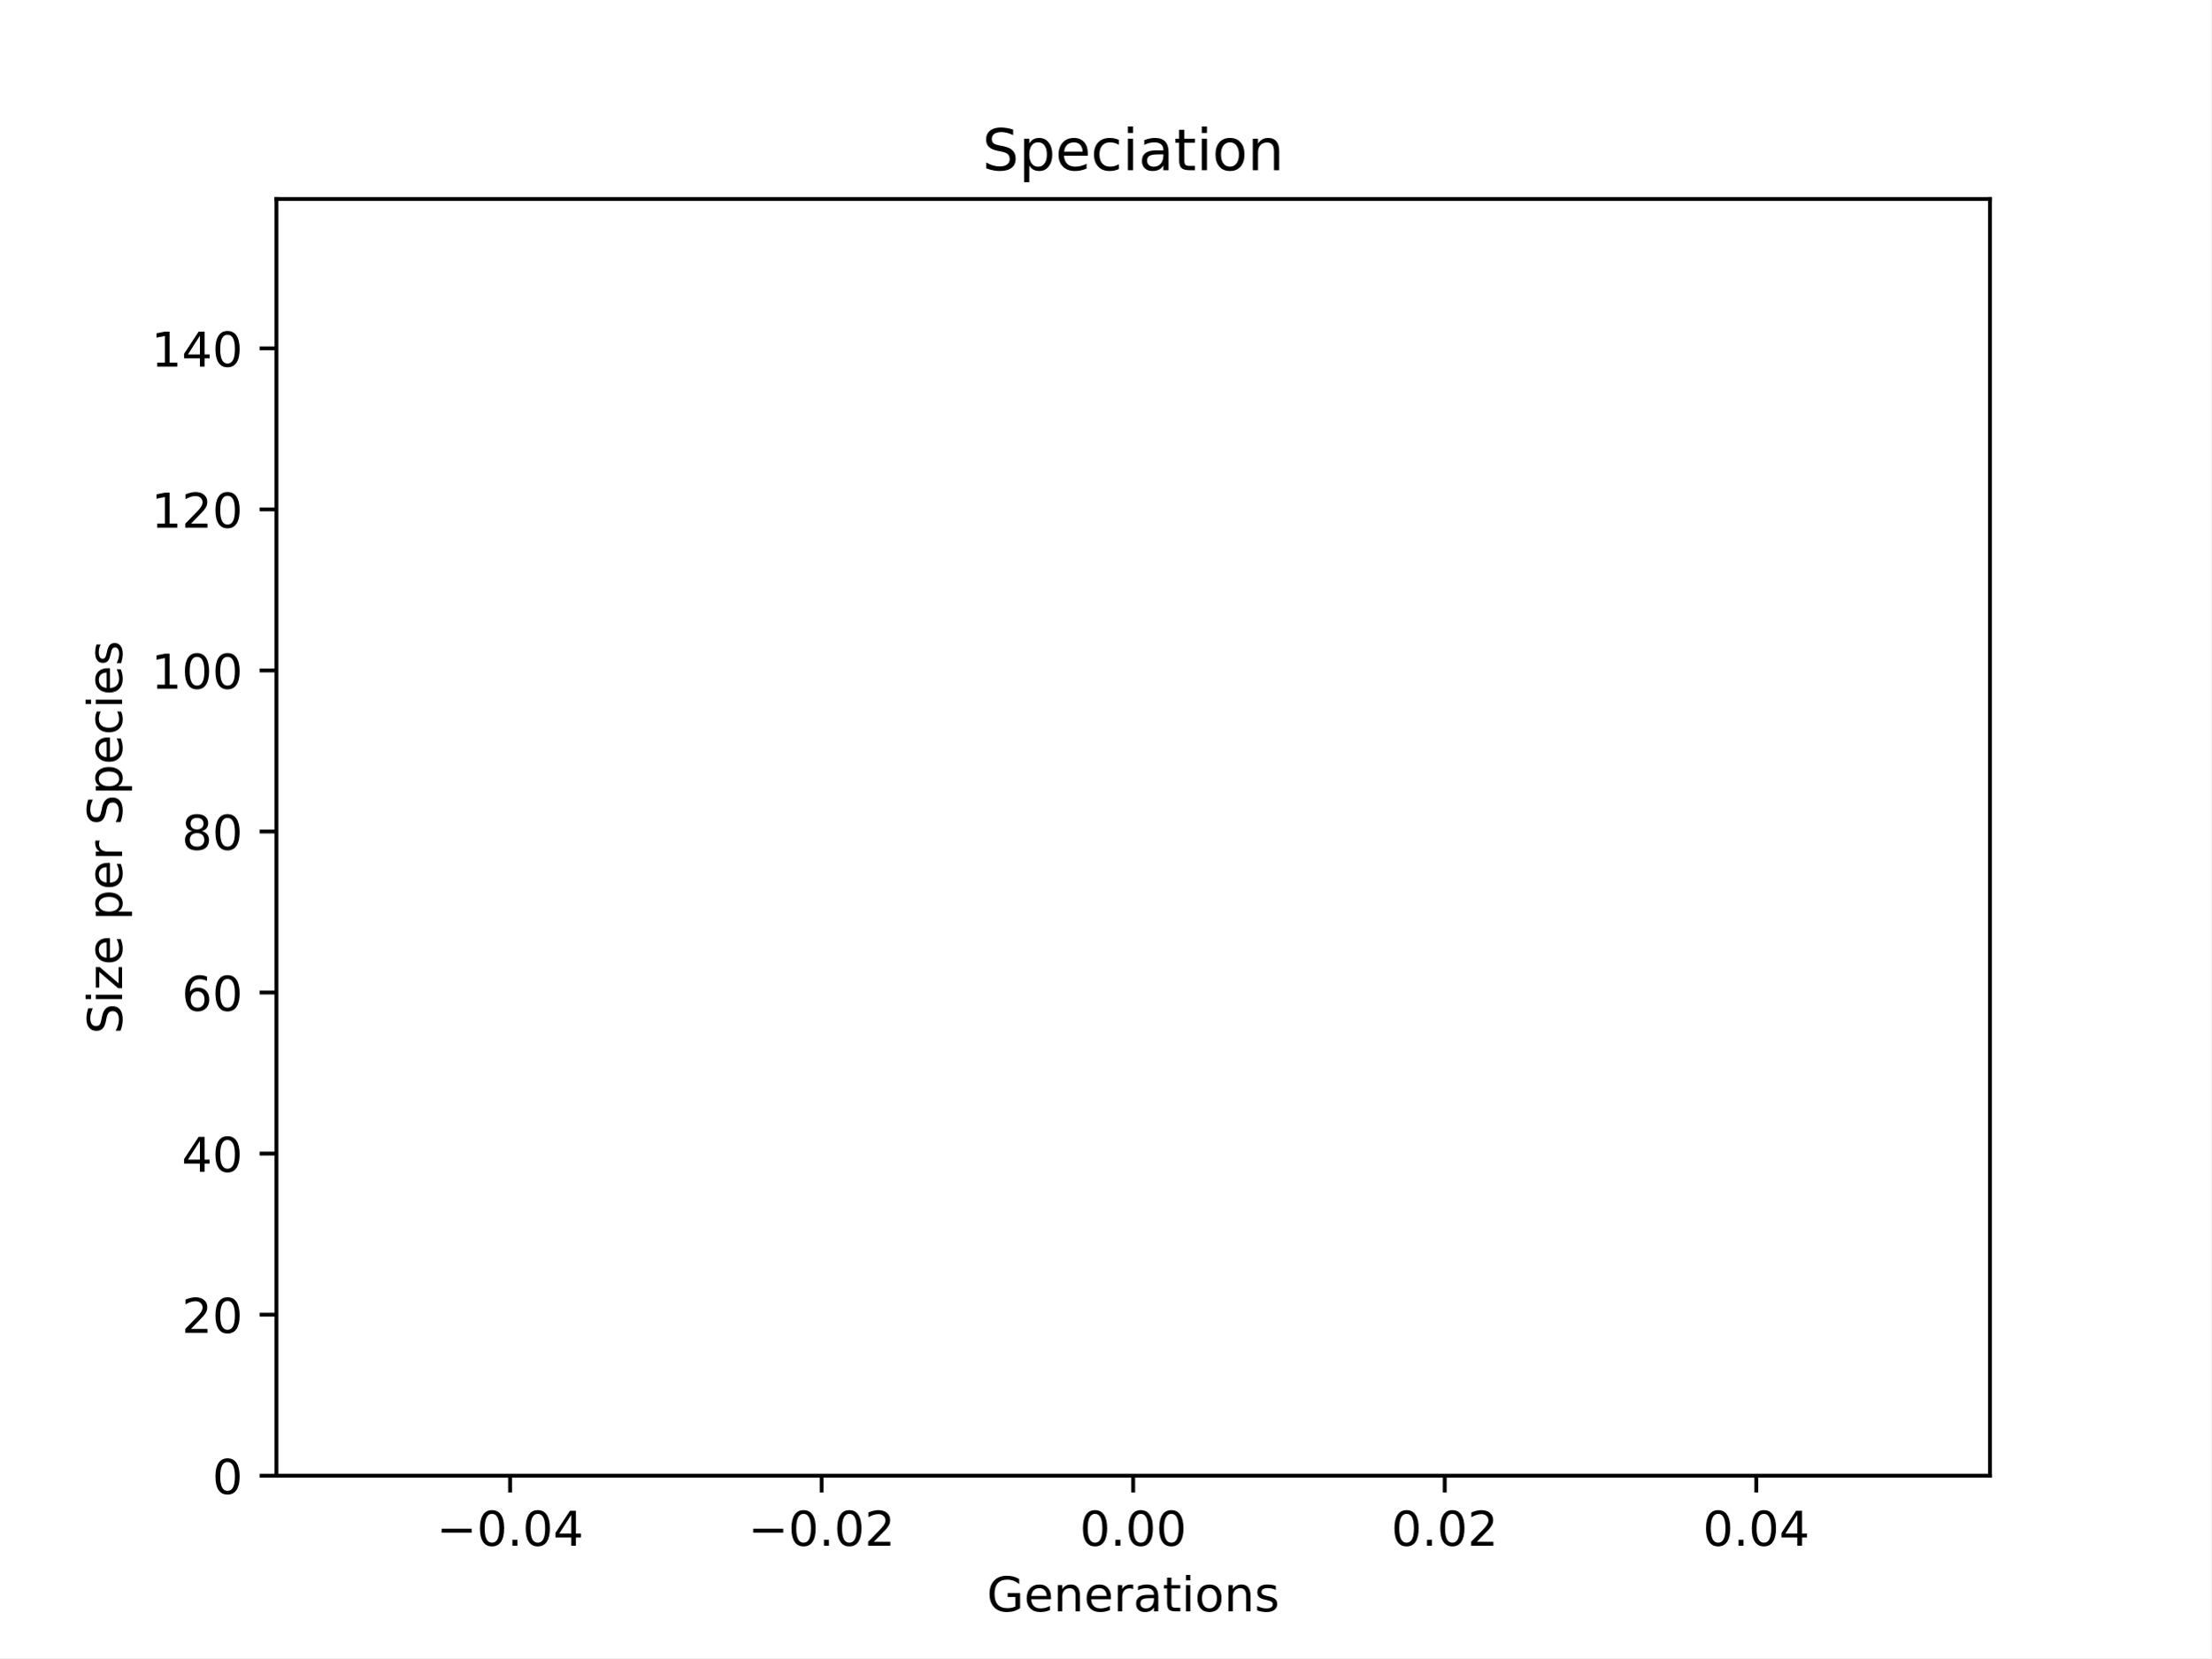
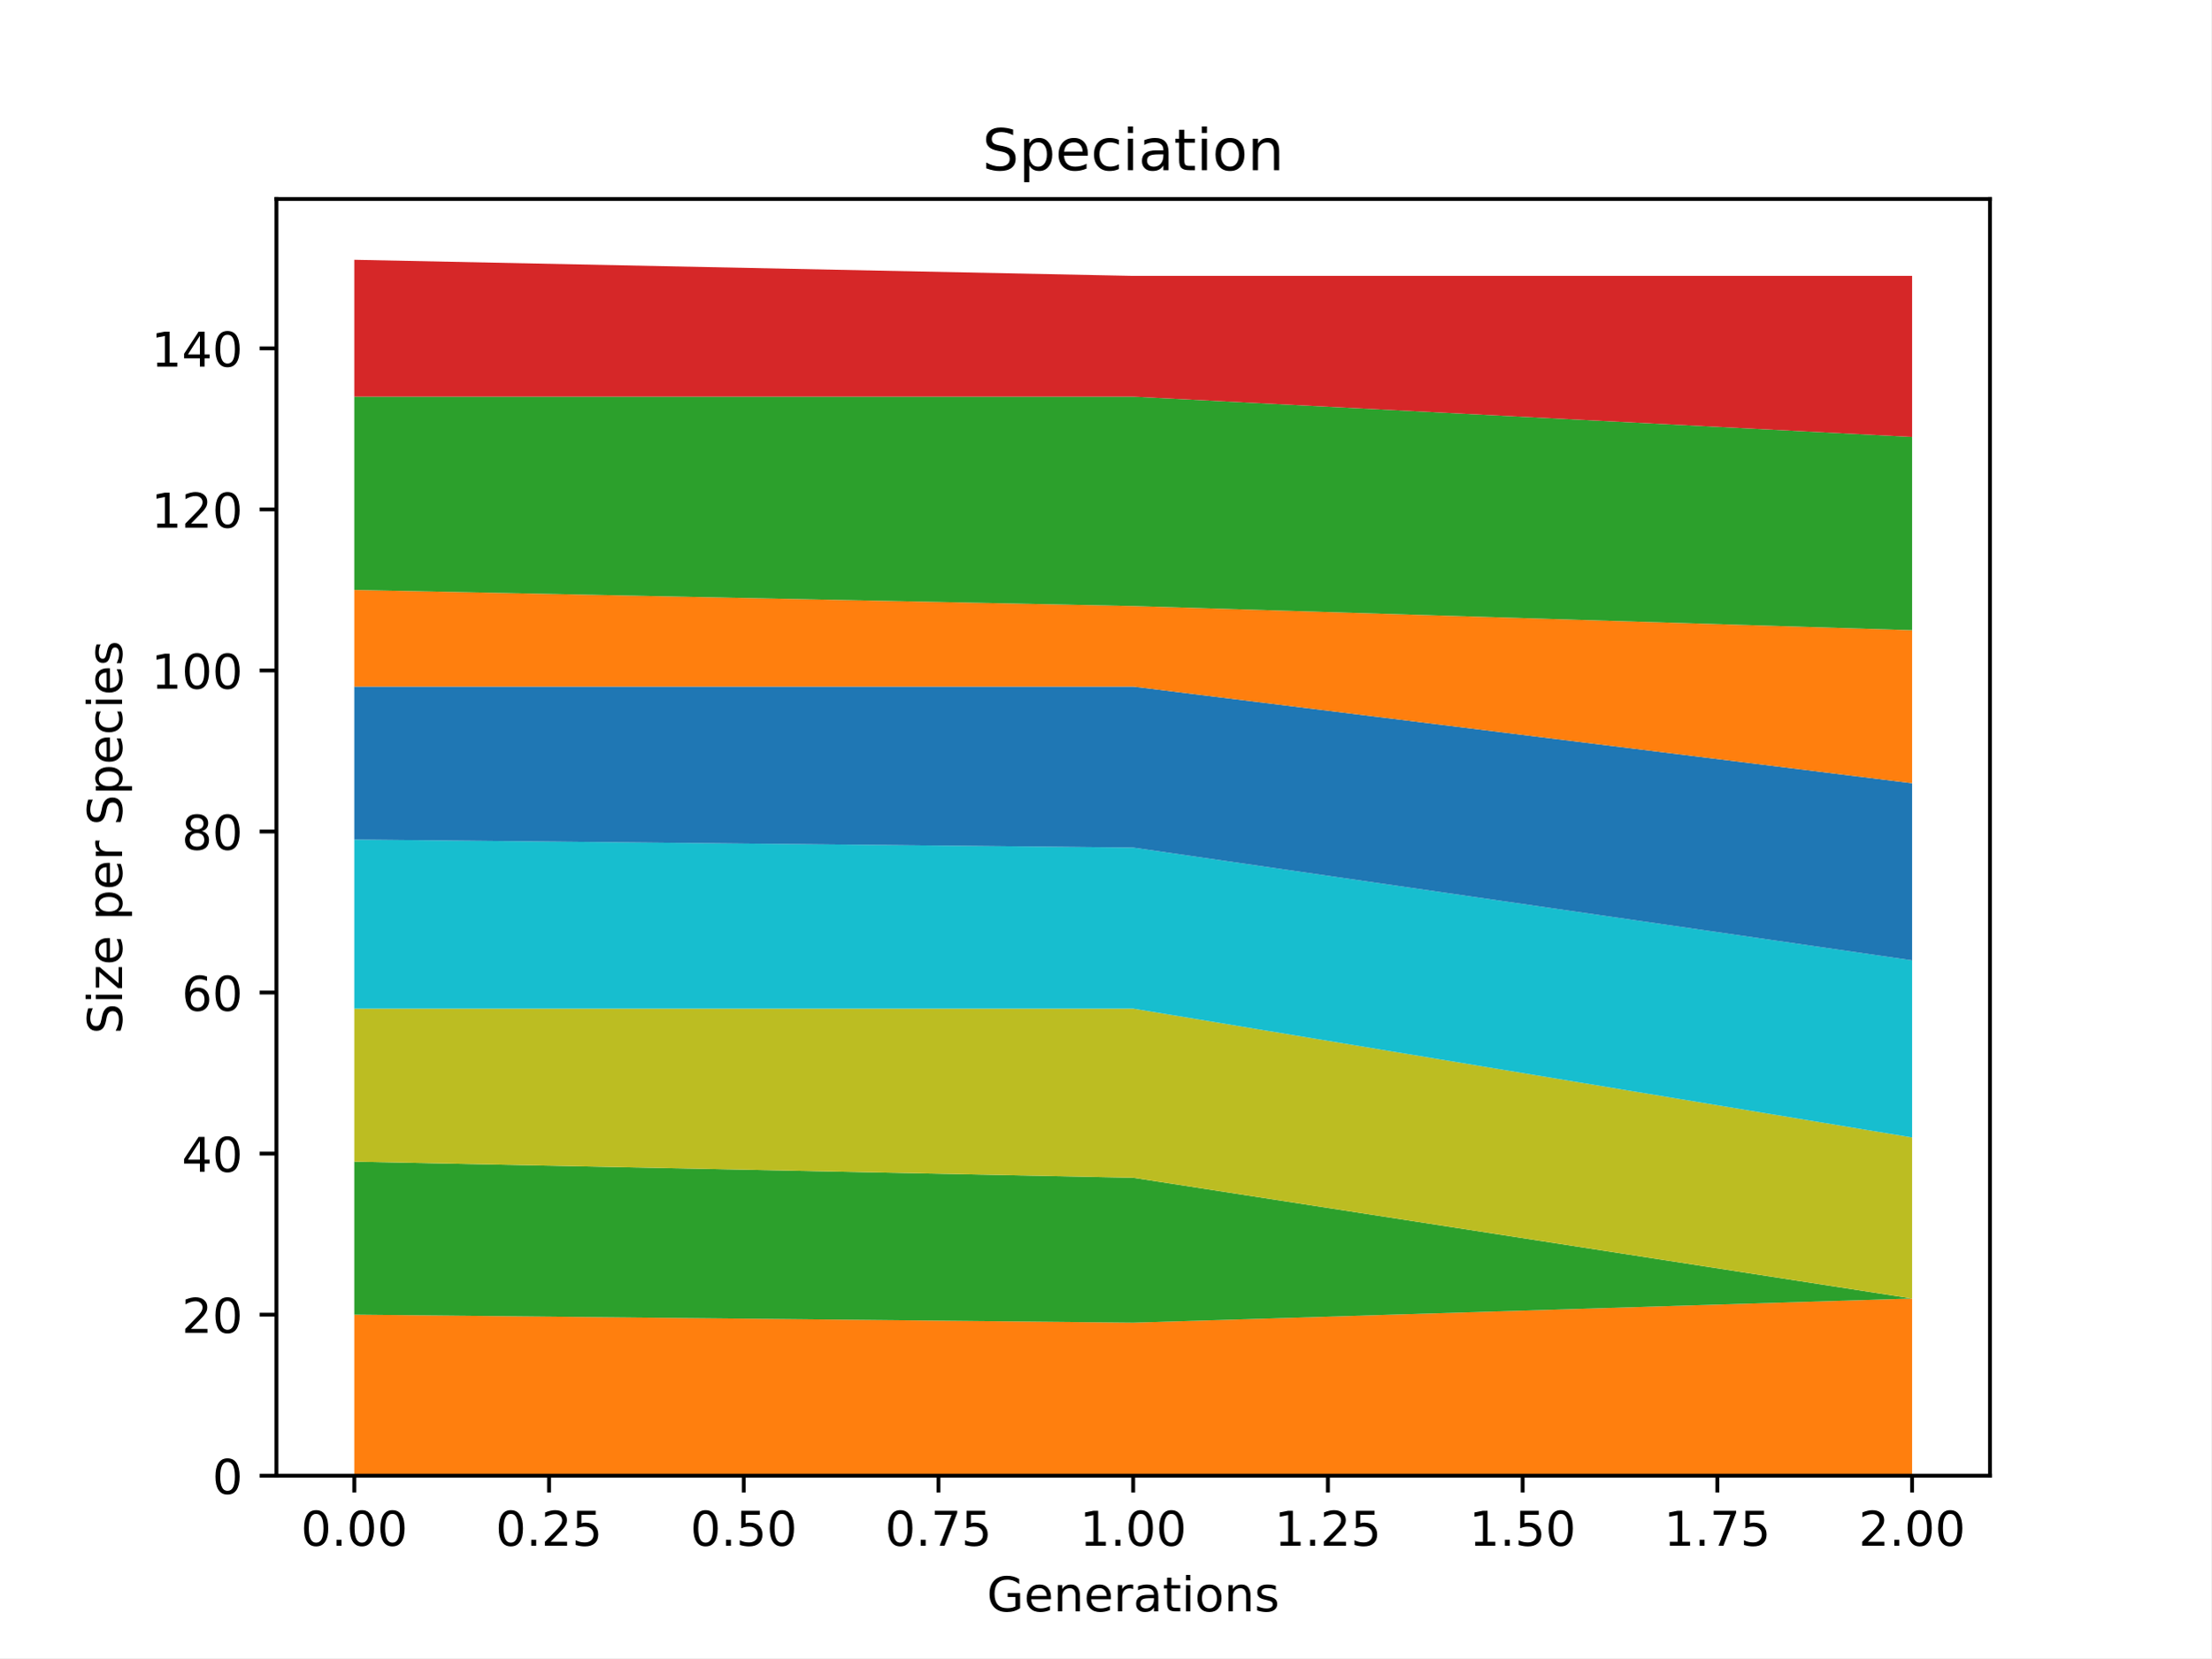
<svg xmlns="http://www.w3.org/2000/svg" xmlns:xlink="http://www.w3.org/1999/xlink" width="460.8pt" height="345.6pt" viewBox="0 0 460.8 345.6" version="1.1">
  <defs>
    <style type="text/css">*{stroke-linejoin: round; stroke-linecap: butt}</style>
  </defs>
  <g id="figure_1">
    <g id="patch_1">
      <path d="M 0 345.6  L 460.8 345.6  L 460.8 0  L 0 0  z " style="fill: #ffffff" />
    </g>
    <g id="axes_1">
      <g id="patch_2">
        <path d="M 57.6 307.584  L 414.72 307.584  L 414.72 41.472  L 57.6 41.472  z " style="fill: #ffffff" />
      </g>
      <g id="PolyCollection_1">
-         <path d="M 236.16 307.584  L 236.16 307.584  L 236.16 307.584  L 236.16 307.584  z " clip-path="url(#pcfb8f5947e)" style="fill: #1f77b4" />
+         <path d="M 73.833 307.584  L 73.833 307.584  L 236.16 307.584  L 398.487 307.584  L 398.487 307.584  L 398.487 307.584  L 236.16 307.584  L 73.833 307.584  z " clip-path="url(#pd40ab51976)" style="fill: #1f77b4" />
      </g>
      <g id="PolyCollection_2">
-         <path d="M 236.16 274.016  L 236.16 307.584  L 236.16 274.016  L 236.16 274.016  z " clip-path="url(#pcfb8f5947e)" style="fill: #ff7f0e" />
+         <path d="M 73.833 274.016  L 73.833 307.584  L 236.16 307.584  L 398.487 307.584  L 398.487 270.659  L 398.487 270.659  L 236.16 275.694  L 73.833 274.016  z " clip-path="url(#pd40ab51976)" style="fill: #ff7f0e" />
      </g>
      <g id="PolyCollection_3">
-         <path d="M 236.16 242.126  L 236.16 274.016  L 236.16 242.126  L 236.16 242.126  z " clip-path="url(#pcfb8f5947e)" style="fill: #2ca02c" />
+         <path d="M 73.833 242.126  L 73.833 274.016  L 236.16 275.694  L 398.487 270.659  L 398.487 270.659  L 398.487 270.659  L 236.16 245.483  L 73.833 242.126  z " clip-path="url(#pd40ab51976)" style="fill: #2ca02c" />
      </g>
      <g id="PolyCollection_4">
-         <path d="M 236.16 242.126  L 236.16 242.126  L 236.16 242.126  L 236.16 242.126  z " clip-path="url(#pcfb8f5947e)" style="fill: #d62728" />
+         <path d="M 73.833 242.126  L 73.833 242.126  L 236.16 245.483  L 398.487 270.659  L 398.487 270.659  L 398.487 270.659  L 236.16 245.483  L 73.833 242.126  z " clip-path="url(#pd40ab51976)" style="fill: #d62728" />
      </g>
      <g id="PolyCollection_5">
-         <path d="M 236.16 242.126  L 236.16 242.126  L 236.16 242.126  L 236.16 242.126  z " clip-path="url(#pcfb8f5947e)" style="fill: #9467bd" />
+         <path d="M 73.833 242.126  L 73.833 242.126  L 236.16 245.483  L 398.487 270.659  L 398.487 270.659  L 398.487 270.659  L 236.16 245.483  L 73.833 242.126  z " clip-path="url(#pd40ab51976)" style="fill: #9467bd" />
      </g>
      <g id="PolyCollection_6">
-         <path d="M 236.16 242.126  L 236.16 242.126  L 236.16 242.126  L 236.16 242.126  z " clip-path="url(#pcfb8f5947e)" style="fill: #8c564b" />
+         <path d="M 73.833 242.126  L 73.833 242.126  L 236.16 245.483  L 398.487 270.659  L 398.487 270.659  L 398.487 270.659  L 236.16 245.483  L 73.833 242.126  z " clip-path="url(#pd40ab51976)" style="fill: #8c564b" />
      </g>
      <g id="PolyCollection_7">
-         <path d="M 236.16 242.126  L 236.16 242.126  L 236.16 242.126  L 236.16 242.126  z " clip-path="url(#pcfb8f5947e)" style="fill: #e377c2" />
+         <path d="M 73.833 242.126  L 73.833 242.126  L 236.16 245.483  L 398.487 270.659  L 398.487 270.659  L 398.487 270.659  L 236.16 245.483  L 73.833 242.126  z " clip-path="url(#pd40ab51976)" style="fill: #e377c2" />
      </g>
      <g id="PolyCollection_8">
-         <path d="M 236.16 242.126  L 236.16 242.126  L 236.16 242.126  L 236.16 242.126  z " clip-path="url(#pcfb8f5947e)" style="fill: #7f7f7f" />
+         <path d="M 73.833 242.126  L 73.833 242.126  L 236.16 245.483  L 398.487 270.659  L 398.487 270.659  L 398.487 270.659  L 236.16 245.483  L 73.833 242.126  z " clip-path="url(#pd40ab51976)" style="fill: #7f7f7f" />
      </g>
      <g id="PolyCollection_9">
-         <path d="M 236.16 210.236  L 236.16 242.126  L 236.16 210.236  L 236.16 210.236  z " clip-path="url(#pcfb8f5947e)" style="fill: #bcbd22" />
+         <path d="M 73.833 210.236  L 73.833 242.126  L 236.16 245.483  L 398.487 270.659  L 398.487 237.091  L 398.487 237.091  L 236.16 210.236  L 73.833 210.236  z " clip-path="url(#pd40ab51976)" style="fill: #bcbd22" />
      </g>
      <g id="PolyCollection_10">
-         <path d="M 236.16 174.99  L 236.16 210.236  L 236.16 174.99  L 236.16 174.99  z " clip-path="url(#pcfb8f5947e)" style="fill: #17becf" />
+         <path d="M 73.833 174.99  L 73.833 210.236  L 236.16 210.236  L 398.487 237.091  L 398.487 200.166  L 398.487 200.166  L 236.16 176.668  L 73.833 174.99  z " clip-path="url(#pd40ab51976)" style="fill: #17becf" />
      </g>
      <g id="PolyCollection_11">
-         <path d="M 236.16 143.1  L 236.16 174.99  L 236.16 143.1  L 236.16 143.1  z " clip-path="url(#pcfb8f5947e)" style="fill: #1f77b4" />
+         <path d="M 73.833 143.1  L 73.833 174.99  L 236.16 176.668  L 398.487 200.166  L 398.487 163.241  L 398.487 163.241  L 236.16 143.1  L 73.833 143.1  z " clip-path="url(#pd40ab51976)" style="fill: #1f77b4" />
      </g>
      <g id="PolyCollection_12">
-         <path d="M 236.16 122.959  L 236.16 143.1  L 236.16 122.959  L 236.16 122.959  z " clip-path="url(#pcfb8f5947e)" style="fill: #ff7f0e" />
+         <path d="M 73.833 122.959  L 73.833 143.1  L 236.16 143.1  L 398.487 163.241  L 398.487 131.351  L 398.487 131.351  L 236.16 126.316  L 73.833 122.959  z " clip-path="url(#pd40ab51976)" style="fill: #ff7f0e" />
      </g>
      <g id="PolyCollection_13">
-         <path d="M 236.16 82.677  L 236.16 122.959  L 236.16 82.677  L 236.16 82.677  z " clip-path="url(#pcfb8f5947e)" style="fill: #2ca02c" />
+         <path d="M 73.833 82.677  L 73.833 122.959  L 236.16 126.316  L 398.487 131.351  L 398.487 91.069  L 398.487 91.069  L 236.16 82.677  L 73.833 82.677  z " clip-path="url(#pd40ab51976)" style="fill: #2ca02c" />
      </g>
      <g id="PolyCollection_14">
-         <path d="M 236.16 54.144  L 236.16 82.677  L 236.16 54.144  L 236.16 54.144  z " clip-path="url(#pcfb8f5947e)" style="fill: #d62728" />
+         <path d="M 73.833 54.144  L 73.833 82.677  L 236.16 82.677  L 398.487 91.069  L 398.487 57.501  L 398.487 57.501  L 236.16 57.501  L 73.833 54.144  z " clip-path="url(#pd40ab51976)" style="fill: #d62728" />
      </g>
      <g id="matplotlib.axis_1">
        <g id="xtick_1">
          <g id="line2d_1">
            <defs>
-               <path id="mda90b12fd9" d="M 0 0  L 0 3.5  " style="stroke: #000000; stroke-width: 0.8" />
+               <path id="mb37f094a19" d="M 0 0  L 0 3.5  " style="stroke: #000000; stroke-width: 0.8" />
            </defs>
            <g>
-               <use xlink:href="#mda90b12fd9" x="106.298" y="307.584" style="stroke: #000000; stroke-width: 0.8" />
+               <use xlink:href="#mb37f094a19" x="73.833" y="307.584" style="stroke: #000000; stroke-width: 0.8" />
            </g>
          </g>
          <g id="text_1">
-             <g transform="translate(90.97553 322.1824)scale(0.1 -0.1)">
-               <defs>
-                 <path id="DejaVuSans-2212" d="M 678 2272  L 4684 2272  L 4684 1741  L 678 1741  L 678 2272  z " transform="scale(0.015625)" />
+             <g transform="translate(62.69991 322.1824)scale(0.1 -0.1)">
+               <defs>
                <path id="DejaVuSans-30" d="M 2034 4250  Q 1547 4250 1301 3770  Q 1056 3291 1056 2328  Q 1056 1369 1301 889  Q 1547 409 2034 409  Q 2525 409 2770 889  Q 3016 1369 3016 2328  Q 3016 3291 2770 3770  Q 2525 4250 2034 4250  z M 2034 4750  Q 2819 4750 3233 4129  Q 3647 3509 3647 2328  Q 3647 1150 3233 529  Q 2819 -91 2034 -91  Q 1250 -91 836 529  Q 422 1150 422 2328  Q 422 3509 836 4129  Q 1250 4750 2034 4750  z " transform="scale(0.015625)" />
                <path id="DejaVuSans-2e" d="M 684 794  L 1344 794  L 1344 0  L 684 0  L 684 794  z " transform="scale(0.015625)" />
-                 <path id="DejaVuSans-34" d="M 2419 4116  L 825 1625  L 2419 1625  L 2419 4116  z M 2253 4666  L 3047 4666  L 3047 1625  L 3713 1625  L 3713 1100  L 3047 1100  L 3047 0  L 2419 0  L 2419 1100  L 313 1100  L 313 1709  L 2253 4666  z " transform="scale(0.015625)" />
-               </defs>
-               <use xlink:href="#DejaVuSans-2212" />
-               <use xlink:href="#DejaVuSans-30" x="83.789" />
-               <use xlink:href="#DejaVuSans-2e" x="147.412" />
-               <use xlink:href="#DejaVuSans-30" x="179.199" />
-               <use xlink:href="#DejaVuSans-34" x="242.822" />
+               </defs>
+               <use xlink:href="#DejaVuSans-30" />
+               <use xlink:href="#DejaVuSans-2e" x="63.623" />
+               <use xlink:href="#DejaVuSans-30" x="95.41" />
+               <use xlink:href="#DejaVuSans-30" x="159.033" />
            </g>
          </g>
        </g>
        <g id="xtick_2">
          <g id="line2d_2">
            <g>
-               <use xlink:href="#mda90b12fd9" x="171.229" y="307.584" style="stroke: #000000; stroke-width: 0.8" />
+               <use xlink:href="#mb37f094a19" x="114.415" y="307.584" style="stroke: #000000; stroke-width: 0.8" />
            </g>
          </g>
          <g id="text_2">
-             <g transform="translate(155.9064 322.1824)scale(0.1 -0.1)">
+             <g transform="translate(103.2817 322.1824)scale(0.1 -0.1)">
              <defs>
                <path id="DejaVuSans-32" d="M 1228 531  L 3431 531  L 3431 0  L 469 0  L 469 531  Q 828 903 1448 1529  Q 2069 2156 2228 2338  Q 2531 2678 2651 2914  Q 2772 3150 2772 3378  Q 2772 3750 2511 3984  Q 2250 4219 1831 4219  Q 1534 4219 1204 4116  Q 875 4013 500 3803  L 500 4441  Q 881 4594 1212 4672  Q 1544 4750 1819 4750  Q 2544 4750 2975 4387  Q 3406 4025 3406 3419  Q 3406 3131 3298 2873  Q 3191 2616 2906 2266  Q 2828 2175 2409 1742  Q 1991 1309 1228 531  z " transform="scale(0.015625)" />
-               </defs>
-               <use xlink:href="#DejaVuSans-2212" />
-               <use xlink:href="#DejaVuSans-30" x="83.789" />
-               <use xlink:href="#DejaVuSans-2e" x="147.412" />
-               <use xlink:href="#DejaVuSans-30" x="179.199" />
-               <use xlink:href="#DejaVuSans-32" x="242.822" />
+                 <path id="DejaVuSans-35" d="M 691 4666  L 3169 4666  L 3169 4134  L 1269 4134  L 1269 2991  Q 1406 3038 1543 3061  Q 1681 3084 1819 3084  Q 2600 3084 3056 2656  Q 3513 2228 3513 1497  Q 3513 744 3044 326  Q 2575 -91 1722 -91  Q 1428 -91 1123 -41  Q 819 9 494 109  L 494 744  Q 775 591 1075 516  Q 1375 441 1709 441  Q 2250 441 2565 725  Q 2881 1009 2881 1497  Q 2881 1984 2565 2268  Q 2250 2553 1709 2553  Q 1456 2553 1204 2497  Q 953 2441 691 2322  L 691 4666  z " transform="scale(0.015625)" />
+               </defs>
+               <use xlink:href="#DejaVuSans-30" />
+               <use xlink:href="#DejaVuSans-2e" x="63.623" />
+               <use xlink:href="#DejaVuSans-32" x="95.41" />
+               <use xlink:href="#DejaVuSans-35" x="159.033" />
            </g>
          </g>
        </g>
        <g id="xtick_3">
          <g id="line2d_3">
            <g>
-               <use xlink:href="#mda90b12fd9" x="236.16" y="307.584" style="stroke: #000000; stroke-width: 0.8" />
+               <use xlink:href="#mb37f094a19" x="154.996" y="307.584" style="stroke: #000000; stroke-width: 0.8" />
            </g>
          </g>
          <g id="text_3">
+             <g transform="translate(143.8636 322.1824)scale(0.1 -0.1)">
+               <use xlink:href="#DejaVuSans-30" />
+               <use xlink:href="#DejaVuSans-2e" x="63.623" />
+               <use xlink:href="#DejaVuSans-35" x="95.41" />
+               <use xlink:href="#DejaVuSans-30" x="159.033" />
+             </g>
+           </g>
+         </g>
+         <g id="xtick_4">
+           <g id="line2d_4">
+             <g>
+               <use xlink:href="#mb37f094a19" x="195.578" y="307.584" style="stroke: #000000; stroke-width: 0.8" />
+             </g>
+           </g>
+           <g id="text_4">
+             <g transform="translate(184.4454 322.1824)scale(0.1 -0.1)">
+               <defs>
+                 <path id="DejaVuSans-37" d="M 525 4666  L 3525 4666  L 3525 4397  L 1831 0  L 1172 0  L 2766 4134  L 525 4134  L 525 4666  z " transform="scale(0.015625)" />
+               </defs>
+               <use xlink:href="#DejaVuSans-30" />
+               <use xlink:href="#DejaVuSans-2e" x="63.623" />
+               <use xlink:href="#DejaVuSans-37" x="95.41" />
+               <use xlink:href="#DejaVuSans-35" x="159.033" />
+             </g>
+           </g>
+         </g>
+         <g id="xtick_5">
+           <g id="line2d_5">
+             <g>
+               <use xlink:href="#mb37f094a19" x="236.16" y="307.584" style="stroke: #000000; stroke-width: 0.8" />
+             </g>
+           </g>
+           <g id="text_5">
            <g transform="translate(225.0272 322.1824)scale(0.1 -0.1)">
-               <use xlink:href="#DejaVuSans-30" />
+               <defs>
+                 <path id="DejaVuSans-31" d="M 794 531  L 1825 531  L 1825 4091  L 703 3866  L 703 4441  L 1819 4666  L 2450 4666  L 2450 531  L 3481 531  L 3481 0  L 794 0  L 794 531  z " transform="scale(0.015625)" />
+               </defs>
+               <use xlink:href="#DejaVuSans-31" />
              <use xlink:href="#DejaVuSans-2e" x="63.623" />
              <use xlink:href="#DejaVuSans-30" x="95.41" />
              <use xlink:href="#DejaVuSans-30" x="159.033" />
            </g>
          </g>
        </g>
-         <g id="xtick_4">
-           <g id="line2d_4">
-             <g>
-               <use xlink:href="#mda90b12fd9" x="301.091" y="307.584" style="stroke: #000000; stroke-width: 0.8" />
-             </g>
-           </g>
-           <g id="text_4">
-             <g transform="translate(289.9581 322.1824)scale(0.1 -0.1)">
-               <use xlink:href="#DejaVuSans-30" />
+         <g id="xtick_6">
+           <g id="line2d_6">
+             <g>
+               <use xlink:href="#mb37f094a19" x="276.742" y="307.584" style="stroke: #000000; stroke-width: 0.8" />
+             </g>
+           </g>
+           <g id="text_6">
+             <g transform="translate(265.609 322.1824)scale(0.1 -0.1)">
+               <use xlink:href="#DejaVuSans-31" />
+               <use xlink:href="#DejaVuSans-2e" x="63.623" />
+               <use xlink:href="#DejaVuSans-32" x="95.41" />
+               <use xlink:href="#DejaVuSans-35" x="159.033" />
+             </g>
+           </g>
+         </g>
+         <g id="xtick_7">
+           <g id="line2d_7">
+             <g>
+               <use xlink:href="#mb37f094a19" x="317.324" y="307.584" style="stroke: #000000; stroke-width: 0.8" />
+             </g>
+           </g>
+           <g id="text_7">
+             <g transform="translate(306.1908 322.1824)scale(0.1 -0.1)">
+               <use xlink:href="#DejaVuSans-31" />
+               <use xlink:href="#DejaVuSans-2e" x="63.623" />
+               <use xlink:href="#DejaVuSans-35" x="95.41" />
+               <use xlink:href="#DejaVuSans-30" x="159.033" />
+             </g>
+           </g>
+         </g>
+         <g id="xtick_8">
+           <g id="line2d_8">
+             <g>
+               <use xlink:href="#mb37f094a19" x="357.905" y="307.584" style="stroke: #000000; stroke-width: 0.8" />
+             </g>
+           </g>
+           <g id="text_8">
+             <g transform="translate(346.7726 322.1824)scale(0.1 -0.1)">
+               <use xlink:href="#DejaVuSans-31" />
+               <use xlink:href="#DejaVuSans-2e" x="63.623" />
+               <use xlink:href="#DejaVuSans-37" x="95.41" />
+               <use xlink:href="#DejaVuSans-35" x="159.033" />
+             </g>
+           </g>
+         </g>
+         <g id="xtick_9">
+           <g id="line2d_9">
+             <g>
+               <use xlink:href="#mb37f094a19" x="398.487" y="307.584" style="stroke: #000000; stroke-width: 0.8" />
+             </g>
+           </g>
+           <g id="text_9">
+             <g transform="translate(387.3545 322.1824)scale(0.1 -0.1)">
+               <use xlink:href="#DejaVuSans-32" />
              <use xlink:href="#DejaVuSans-2e" x="63.623" />
              <use xlink:href="#DejaVuSans-30" x="95.41" />
-               <use xlink:href="#DejaVuSans-32" x="159.033" />
-             </g>
-           </g>
-         </g>
-         <g id="xtick_5">
-           <g id="line2d_5">
-             <g>
-               <use xlink:href="#mda90b12fd9" x="366.022" y="307.584" style="stroke: #000000; stroke-width: 0.8" />
-             </g>
-           </g>
-           <g id="text_5">
-             <g transform="translate(354.889 322.1824)scale(0.1 -0.1)">
-               <use xlink:href="#DejaVuSans-30" />
-               <use xlink:href="#DejaVuSans-2e" x="63.623" />
-               <use xlink:href="#DejaVuSans-30" x="95.41" />
-               <use xlink:href="#DejaVuSans-34" x="159.033" />
-             </g>
-           </g>
-         </g>
-         <g id="text_6">
+               <use xlink:href="#DejaVuSans-30" x="159.033" />
+             </g>
+           </g>
+         </g>
+         <g id="text_10">
          <g transform="translate(205.6623 335.8606)scale(0.1 -0.1)">
            <defs>
              <path id="DejaVuSans-47" d="M 3809 666  L 3809 1919  L 2778 1919  L 2778 2438  L 4434 2438  L 4434 434  Q 4069 175 3628 42  Q 3188 -91 2688 -91  Q 1594 -91 976 548  Q 359 1188 359 2328  Q 359 3472 976 4111  Q 1594 4750 2688 4750  Q 3144 4750 3555 4637  Q 3966 4525 4313 4306  L 4313 3634  Q 3963 3931 3569 4081  Q 3175 4231 2741 4231  Q 1884 4231 1454 3753  Q 1025 3275 1025 2328  Q 1025 1384 1454 906  Q 1884 428 2741 428  Q 3075 428 3337 486  Q 3600 544 3809 666  z " transform="scale(0.015625)" />
              <path id="DejaVuSans-65" d="M 3597 1894  L 3597 1613  L 953 1613  Q 991 1019 1311 708  Q 1631 397 2203 397  Q 2534 397 2845 478  Q 3156 559 3463 722  L 3463 178  Q 3153 47 2828 -22  Q 2503 -91 2169 -91  Q 1331 -91 842 396  Q 353 884 353 1716  Q 353 2575 817 3079  Q 1281 3584 2069 3584  Q 2775 3584 3186 3129  Q 3597 2675 3597 1894  z M 3022 2063  Q 3016 2534 2758 2815  Q 2500 3097 2075 3097  Q 1594 3097 1305 2825  Q 1016 2553 972 2059  L 3022 2063  z " transform="scale(0.015625)" />
              <path id="DejaVuSans-6e" d="M 3513 2113  L 3513 0  L 2938 0  L 2938 2094  Q 2938 2591 2744 2837  Q 2550 3084 2163 3084  Q 1697 3084 1428 2787  Q 1159 2491 1159 1978  L 1159 0  L 581 0  L 581 3500  L 1159 3500  L 1159 2956  Q 1366 3272 1645 3428  Q 1925 3584 2291 3584  Q 2894 3584 3203 3211  Q 3513 2838 3513 2113  z " transform="scale(0.015625)" />
              <path id="DejaVuSans-72" d="M 2631 2963  Q 2534 3019 2420 3045  Q 2306 3072 2169 3072  Q 1681 3072 1420 2755  Q 1159 2438 1159 1844  L 1159 0  L 581 0  L 581 3500  L 1159 3500  L 1159 2956  Q 1341 3275 1631 3429  Q 1922 3584 2338 3584  Q 2397 3584 2469 3576  Q 2541 3569 2628 3553  L 2631 2963  z " transform="scale(0.015625)" />
              <path id="DejaVuSans-61" d="M 2194 1759  Q 1497 1759 1228 1600  Q 959 1441 959 1056  Q 959 750 1161 570  Q 1363 391 1709 391  Q 2188 391 2477 730  Q 2766 1069 2766 1631  L 2766 1759  L 2194 1759  z M 3341 1997  L 3341 0  L 2766 0  L 2766 531  Q 2569 213 2275 61  Q 1981 -91 1556 -91  Q 1019 -91 701 211  Q 384 513 384 1019  Q 384 1609 779 1909  Q 1175 2209 1959 2209  L 2766 2209  L 2766 2266  Q 2766 2663 2505 2880  Q 2244 3097 1772 3097  Q 1472 3097 1187 3025  Q 903 2953 641 2809  L 641 3341  Q 956 3463 1253 3523  Q 1550 3584 1831 3584  Q 2591 3584 2966 3190  Q 3341 2797 3341 1997  z " transform="scale(0.015625)" />
              <path id="DejaVuSans-74" d="M 1172 4494  L 1172 3500  L 2356 3500  L 2356 3053  L 1172 3053  L 1172 1153  Q 1172 725 1289 603  Q 1406 481 1766 481  L 2356 481  L 2356 0  L 1766 0  Q 1100 0 847 248  Q 594 497 594 1153  L 594 3053  L 172 3053  L 172 3500  L 594 3500  L 594 4494  L 1172 4494  z " transform="scale(0.015625)" />
              <path id="DejaVuSans-69" d="M 603 3500  L 1178 3500  L 1178 0  L 603 0  L 603 3500  z M 603 4863  L 1178 4863  L 1178 4134  L 603 4134  L 603 4863  z " transform="scale(0.015625)" />
              <path id="DejaVuSans-6f" d="M 1959 3097  Q 1497 3097 1228 2736  Q 959 2375 959 1747  Q 959 1119 1226 758  Q 1494 397 1959 397  Q 2419 397 2687 759  Q 2956 1122 2956 1747  Q 2956 2369 2687 2733  Q 2419 3097 1959 3097  z M 1959 3584  Q 2709 3584 3137 3096  Q 3566 2609 3566 1747  Q 3566 888 3137 398  Q 2709 -91 1959 -91  Q 1206 -91 779 398  Q 353 888 353 1747  Q 353 2609 779 3096  Q 1206 3584 1959 3584  z " transform="scale(0.015625)" />
              <path id="DejaVuSans-73" d="M 2834 3397  L 2834 2853  Q 2591 2978 2328 3040  Q 2066 3103 1784 3103  Q 1356 3103 1142 2972  Q 928 2841 928 2578  Q 928 2378 1081 2264  Q 1234 2150 1697 2047  L 1894 2003  Q 2506 1872 2764 1633  Q 3022 1394 3022 966  Q 3022 478 2636 193  Q 2250 -91 1575 -91  Q 1294 -91 989 -36  Q 684 19 347 128  L 347 722  Q 666 556 975 473  Q 1284 391 1588 391  Q 1994 391 2212 530  Q 2431 669 2431 922  Q 2431 1156 2273 1281  Q 2116 1406 1581 1522  L 1381 1569  Q 847 1681 609 1914  Q 372 2147 372 2553  Q 372 3047 722 3315  Q 1072 3584 1716 3584  Q 2034 3584 2315 3537  Q 2597 3491 2834 3397  z " transform="scale(0.015625)" />
            </defs>
            <use xlink:href="#DejaVuSans-47" />
            <use xlink:href="#DejaVuSans-65" x="77.49" />
            <use xlink:href="#DejaVuSans-6e" x="139.014" />
            <use xlink:href="#DejaVuSans-65" x="202.393" />
            <use xlink:href="#DejaVuSans-72" x="263.916" />
            <use xlink:href="#DejaVuSans-61" x="305.029" />
            <use xlink:href="#DejaVuSans-74" x="366.309" />
            <use xlink:href="#DejaVuSans-69" x="405.518" />
            <use xlink:href="#DejaVuSans-6f" x="433.301" />
            <use xlink:href="#DejaVuSans-6e" x="494.482" />
            <use xlink:href="#DejaVuSans-73" x="557.861" />
          </g>
        </g>
      </g>
      <g id="matplotlib.axis_2">
        <g id="ytick_1">
-           <g id="line2d_6">
+           <g id="line2d_10">
            <defs>
-               <path id="m0cd8f8fa6e" d="M 0 0  L -3.5 0  " style="stroke: #000000; stroke-width: 0.8" />
+               <path id="m46e9601f55" d="M 0 0  L -3.5 0  " style="stroke: #000000; stroke-width: 0.8" />
            </defs>
            <g>
-               <use xlink:href="#m0cd8f8fa6e" x="57.6" y="307.584" style="stroke: #000000; stroke-width: 0.8" />
-             </g>
-           </g>
-           <g id="text_7">
+               <use xlink:href="#m46e9601f55" x="57.6" y="307.584" style="stroke: #000000; stroke-width: 0.8" />
+             </g>
+           </g>
+           <g id="text_11">
            <g transform="translate(44.2375 311.3832)scale(0.1 -0.1)">
              <use xlink:href="#DejaVuSans-30" />
            </g>
          </g>
        </g>
        <g id="ytick_2">
-           <g id="line2d_7">
-             <g>
-               <use xlink:href="#m0cd8f8fa6e" x="57.6" y="274.016" style="stroke: #000000; stroke-width: 0.8" />
-             </g>
-           </g>
-           <g id="text_8">
+           <g id="line2d_11">
+             <g>
+               <use xlink:href="#m46e9601f55" x="57.6" y="274.016" style="stroke: #000000; stroke-width: 0.8" />
+             </g>
+           </g>
+           <g id="text_12">
            <g transform="translate(37.875 277.815)scale(0.1 -0.1)">
              <use xlink:href="#DejaVuSans-32" />
              <use xlink:href="#DejaVuSans-30" x="63.623" />
            </g>
          </g>
        </g>
        <g id="ytick_3">
-           <g id="line2d_8">
-             <g>
-               <use xlink:href="#m0cd8f8fa6e" x="57.6" y="240.448" style="stroke: #000000; stroke-width: 0.8" />
-             </g>
-           </g>
-           <g id="text_9">
+           <g id="line2d_12">
+             <g>
+               <use xlink:href="#m46e9601f55" x="57.6" y="240.448" style="stroke: #000000; stroke-width: 0.8" />
+             </g>
+           </g>
+           <g id="text_13">
            <g transform="translate(37.875 244.2468)scale(0.1 -0.1)">
+               <defs>
+                 <path id="DejaVuSans-34" d="M 2419 4116  L 825 1625  L 2419 1625  L 2419 4116  z M 2253 4666  L 3047 4666  L 3047 1625  L 3713 1625  L 3713 1100  L 3047 1100  L 3047 0  L 2419 0  L 2419 1100  L 313 1100  L 313 1709  L 2253 4666  z " transform="scale(0.015625)" />
+               </defs>
              <use xlink:href="#DejaVuSans-34" />
              <use xlink:href="#DejaVuSans-30" x="63.623" />
            </g>
          </g>
        </g>
        <g id="ytick_4">
-           <g id="line2d_9">
-             <g>
-               <use xlink:href="#m0cd8f8fa6e" x="57.6" y="206.879" style="stroke: #000000; stroke-width: 0.8" />
-             </g>
-           </g>
-           <g id="text_10">
+           <g id="line2d_13">
+             <g>
+               <use xlink:href="#m46e9601f55" x="57.6" y="206.879" style="stroke: #000000; stroke-width: 0.8" />
+             </g>
+           </g>
+           <g id="text_14">
            <g transform="translate(37.875 210.6786)scale(0.1 -0.1)">
              <defs>
                <path id="DejaVuSans-36" d="M 2113 2584  Q 1688 2584 1439 2293  Q 1191 2003 1191 1497  Q 1191 994 1439 701  Q 1688 409 2113 409  Q 2538 409 2786 701  Q 3034 994 3034 1497  Q 3034 2003 2786 2293  Q 2538 2584 2113 2584  z M 3366 4563  L 3366 3988  Q 3128 4100 2886 4159  Q 2644 4219 2406 4219  Q 1781 4219 1451 3797  Q 1122 3375 1075 2522  Q 1259 2794 1537 2939  Q 1816 3084 2150 3084  Q 2853 3084 3261 2657  Q 3669 2231 3669 1497  Q 3669 778 3244 343  Q 2819 -91 2113 -91  Q 1303 -91 875 529  Q 447 1150 447 2328  Q 447 3434 972 4092  Q 1497 4750 2381 4750  Q 2619 4750 2861 4703  Q 3103 4656 3366 4563  z " transform="scale(0.015625)" />
              </defs>
              <use xlink:href="#DejaVuSans-36" />
              <use xlink:href="#DejaVuSans-30" x="63.623" />
            </g>
          </g>
        </g>
        <g id="ytick_5">
-           <g id="line2d_10">
-             <g>
-               <use xlink:href="#m0cd8f8fa6e" x="57.6" y="173.311" style="stroke: #000000; stroke-width: 0.8" />
-             </g>
-           </g>
-           <g id="text_11">
+           <g id="line2d_14">
+             <g>
+               <use xlink:href="#m46e9601f55" x="57.6" y="173.311" style="stroke: #000000; stroke-width: 0.8" />
+             </g>
+           </g>
+           <g id="text_15">
            <g transform="translate(37.875 177.1104)scale(0.1 -0.1)">
              <defs>
                <path id="DejaVuSans-38" d="M 2034 2216  Q 1584 2216 1326 1975  Q 1069 1734 1069 1313  Q 1069 891 1326 650  Q 1584 409 2034 409  Q 2484 409 2743 651  Q 3003 894 3003 1313  Q 3003 1734 2745 1975  Q 2488 2216 2034 2216  z M 1403 2484  Q 997 2584 770 2862  Q 544 3141 544 3541  Q 544 4100 942 4425  Q 1341 4750 2034 4750  Q 2731 4750 3128 4425  Q 3525 4100 3525 3541  Q 3525 3141 3298 2862  Q 3072 2584 2669 2484  Q 3125 2378 3379 2068  Q 3634 1759 3634 1313  Q 3634 634 3220 271  Q 2806 -91 2034 -91  Q 1263 -91 848 271  Q 434 634 434 1313  Q 434 1759 690 2068  Q 947 2378 1403 2484  z M 1172 3481  Q 1172 3119 1398 2916  Q 1625 2713 2034 2713  Q 2441 2713 2670 2916  Q 2900 3119 2900 3481  Q 2900 3844 2670 4047  Q 2441 4250 2034 4250  Q 1625 4250 1398 4047  Q 1172 3844 1172 3481  z " transform="scale(0.015625)" />
              </defs>
              <use xlink:href="#DejaVuSans-38" />
              <use xlink:href="#DejaVuSans-30" x="63.623" />
            </g>
          </g>
        </g>
        <g id="ytick_6">
-           <g id="line2d_11">
-             <g>
-               <use xlink:href="#m0cd8f8fa6e" x="57.6" y="139.743" style="stroke: #000000; stroke-width: 0.8" />
-             </g>
-           </g>
-           <g id="text_12">
+           <g id="line2d_15">
+             <g>
+               <use xlink:href="#m46e9601f55" x="57.6" y="139.743" style="stroke: #000000; stroke-width: 0.8" />
+             </g>
+           </g>
+           <g id="text_16">
            <g transform="translate(31.5125 143.5422)scale(0.1 -0.1)">
-               <defs>
-                 <path id="DejaVuSans-31" d="M 794 531  L 1825 531  L 1825 4091  L 703 3866  L 703 4441  L 1819 4666  L 2450 4666  L 2450 531  L 3481 531  L 3481 0  L 794 0  L 794 531  z " transform="scale(0.015625)" />
-               </defs>
              <use xlink:href="#DejaVuSans-31" />
              <use xlink:href="#DejaVuSans-30" x="63.623" />
              <use xlink:href="#DejaVuSans-30" x="127.246" />
            </g>
          </g>
        </g>
        <g id="ytick_7">
-           <g id="line2d_12">
-             <g>
-               <use xlink:href="#m0cd8f8fa6e" x="57.6" y="106.175" style="stroke: #000000; stroke-width: 0.8" />
-             </g>
-           </g>
-           <g id="text_13">
+           <g id="line2d_16">
+             <g>
+               <use xlink:href="#m46e9601f55" x="57.6" y="106.175" style="stroke: #000000; stroke-width: 0.8" />
+             </g>
+           </g>
+           <g id="text_17">
            <g transform="translate(31.5125 109.9739)scale(0.1 -0.1)">
              <use xlink:href="#DejaVuSans-31" />
              <use xlink:href="#DejaVuSans-32" x="63.623" />
              <use xlink:href="#DejaVuSans-30" x="127.246" />
            </g>
          </g>
        </g>
        <g id="ytick_8">
-           <g id="line2d_13">
-             <g>
-               <use xlink:href="#m0cd8f8fa6e" x="57.6" y="72.607" style="stroke: #000000; stroke-width: 0.8" />
-             </g>
-           </g>
-           <g id="text_14">
+           <g id="line2d_17">
+             <g>
+               <use xlink:href="#m46e9601f55" x="57.6" y="72.607" style="stroke: #000000; stroke-width: 0.8" />
+             </g>
+           </g>
+           <g id="text_18">
            <g transform="translate(31.5125 76.40574)scale(0.1 -0.1)">
              <use xlink:href="#DejaVuSans-31" />
              <use xlink:href="#DejaVuSans-34" x="63.623" />
              <use xlink:href="#DejaVuSans-30" x="127.246" />
            </g>
          </g>
        </g>
-         <g id="text_15">
+         <g id="text_19">
          <g transform="translate(25.43281 215.521)rotate(-90)scale(0.1 -0.1)">
            <defs>
              <path id="DejaVuSans-53" d="M 3425 4513  L 3425 3897  Q 3066 4069 2747 4153  Q 2428 4238 2131 4238  Q 1616 4238 1336 4038  Q 1056 3838 1056 3469  Q 1056 3159 1242 3001  Q 1428 2844 1947 2747  L 2328 2669  Q 3034 2534 3370 2195  Q 3706 1856 3706 1288  Q 3706 609 3251 259  Q 2797 -91 1919 -91  Q 1588 -91 1214 -16  Q 841 59 441 206  L 441 856  Q 825 641 1194 531  Q 1563 422 1919 422  Q 2459 422 2753 634  Q 3047 847 3047 1241  Q 3047 1584 2836 1778  Q 2625 1972 2144 2069  L 1759 2144  Q 1053 2284 737 2584  Q 422 2884 422 3419  Q 422 4038 858 4394  Q 1294 4750 2059 4750  Q 2388 4750 2728 4690  Q 3069 4631 3425 4513  z " transform="scale(0.015625)" />
              <path id="DejaVuSans-7a" d="M 353 3500  L 3084 3500  L 3084 2975  L 922 459  L 3084 459  L 3084 0  L 275 0  L 275 525  L 2438 3041  L 353 3041  L 353 3500  z " transform="scale(0.015625)" />
              <path id="DejaVuSans-20" transform="scale(0.015625)" />
              <path id="DejaVuSans-70" d="M 1159 525  L 1159 -1331  L 581 -1331  L 581 3500  L 1159 3500  L 1159 2969  Q 1341 3281 1617 3432  Q 1894 3584 2278 3584  Q 2916 3584 3314 3078  Q 3713 2572 3713 1747  Q 3713 922 3314 415  Q 2916 -91 2278 -91  Q 1894 -91 1617 61  Q 1341 213 1159 525  z M 3116 1747  Q 3116 2381 2855 2742  Q 2594 3103 2138 3103  Q 1681 3103 1420 2742  Q 1159 2381 1159 1747  Q 1159 1113 1420 752  Q 1681 391 2138 391  Q 2594 391 2855 752  Q 3116 1113 3116 1747  z " transform="scale(0.015625)" />
              <path id="DejaVuSans-63" d="M 3122 3366  L 3122 2828  Q 2878 2963 2633 3030  Q 2388 3097 2138 3097  Q 1578 3097 1268 2742  Q 959 2388 959 1747  Q 959 1106 1268 751  Q 1578 397 2138 397  Q 2388 397 2633 464  Q 2878 531 3122 666  L 3122 134  Q 2881 22 2623 -34  Q 2366 -91 2075 -91  Q 1284 -91 818 406  Q 353 903 353 1747  Q 353 2603 823 3093  Q 1294 3584 2113 3584  Q 2378 3584 2631 3529  Q 2884 3475 3122 3366  z " transform="scale(0.015625)" />
            </defs>
            <use xlink:href="#DejaVuSans-53" />
            <use xlink:href="#DejaVuSans-69" x="63.477" />
            <use xlink:href="#DejaVuSans-7a" x="91.26" />
            <use xlink:href="#DejaVuSans-65" x="143.75" />
            <use xlink:href="#DejaVuSans-20" x="205.273" />
            <use xlink:href="#DejaVuSans-70" x="237.061" />
            <use xlink:href="#DejaVuSans-65" x="300.537" />
            <use xlink:href="#DejaVuSans-72" x="362.061" />
            <use xlink:href="#DejaVuSans-20" x="403.174" />
            <use xlink:href="#DejaVuSans-53" x="434.961" />
            <use xlink:href="#DejaVuSans-70" x="498.438" />
            <use xlink:href="#DejaVuSans-65" x="561.914" />
            <use xlink:href="#DejaVuSans-63" x="623.438" />
            <use xlink:href="#DejaVuSans-69" x="678.418" />
            <use xlink:href="#DejaVuSans-65" x="706.201" />
            <use xlink:href="#DejaVuSans-73" x="767.725" />
          </g>
        </g>
      </g>
      <g id="patch_3">
        <path d="M 57.6 307.584  L 57.6 41.472  " style="fill: none; stroke: #000000; stroke-width: 0.8; stroke-linejoin: miter; stroke-linecap: square" />
      </g>
      <g id="patch_4">
        <path d="M 414.72 307.584  L 414.72 41.472  " style="fill: none; stroke: #000000; stroke-width: 0.8; stroke-linejoin: miter; stroke-linecap: square" />
      </g>
      <g id="patch_5">
        <path d="M 57.6 307.584  L 414.72 307.584  " style="fill: none; stroke: #000000; stroke-width: 0.8; stroke-linejoin: miter; stroke-linecap: square" />
      </g>
      <g id="patch_6">
        <path d="M 57.6 41.472  L 414.72 41.472  " style="fill: none; stroke: #000000; stroke-width: 0.8; stroke-linejoin: miter; stroke-linecap: square" />
      </g>
-       <g id="text_16">
+       <g id="text_20">
        <g transform="translate(204.7144 35.472)scale(0.12 -0.12)">
          <use xlink:href="#DejaVuSans-53" />
          <use xlink:href="#DejaVuSans-70" x="63.477" />
          <use xlink:href="#DejaVuSans-65" x="126.953" />
          <use xlink:href="#DejaVuSans-63" x="188.477" />
          <use xlink:href="#DejaVuSans-69" x="243.457" />
          <use xlink:href="#DejaVuSans-61" x="271.24" />
          <use xlink:href="#DejaVuSans-74" x="332.52" />
          <use xlink:href="#DejaVuSans-69" x="371.729" />
          <use xlink:href="#DejaVuSans-6f" x="399.512" />
          <use xlink:href="#DejaVuSans-6e" x="460.693" />
        </g>
      </g>
    </g>
  </g>
  <defs>
-     <clipPath id="pcfb8f5947e">
+     <clipPath id="pd40ab51976">
      <rect x="57.6" y="41.472" width="357.12" height="266.112" />
    </clipPath>
  </defs>
</svg>
